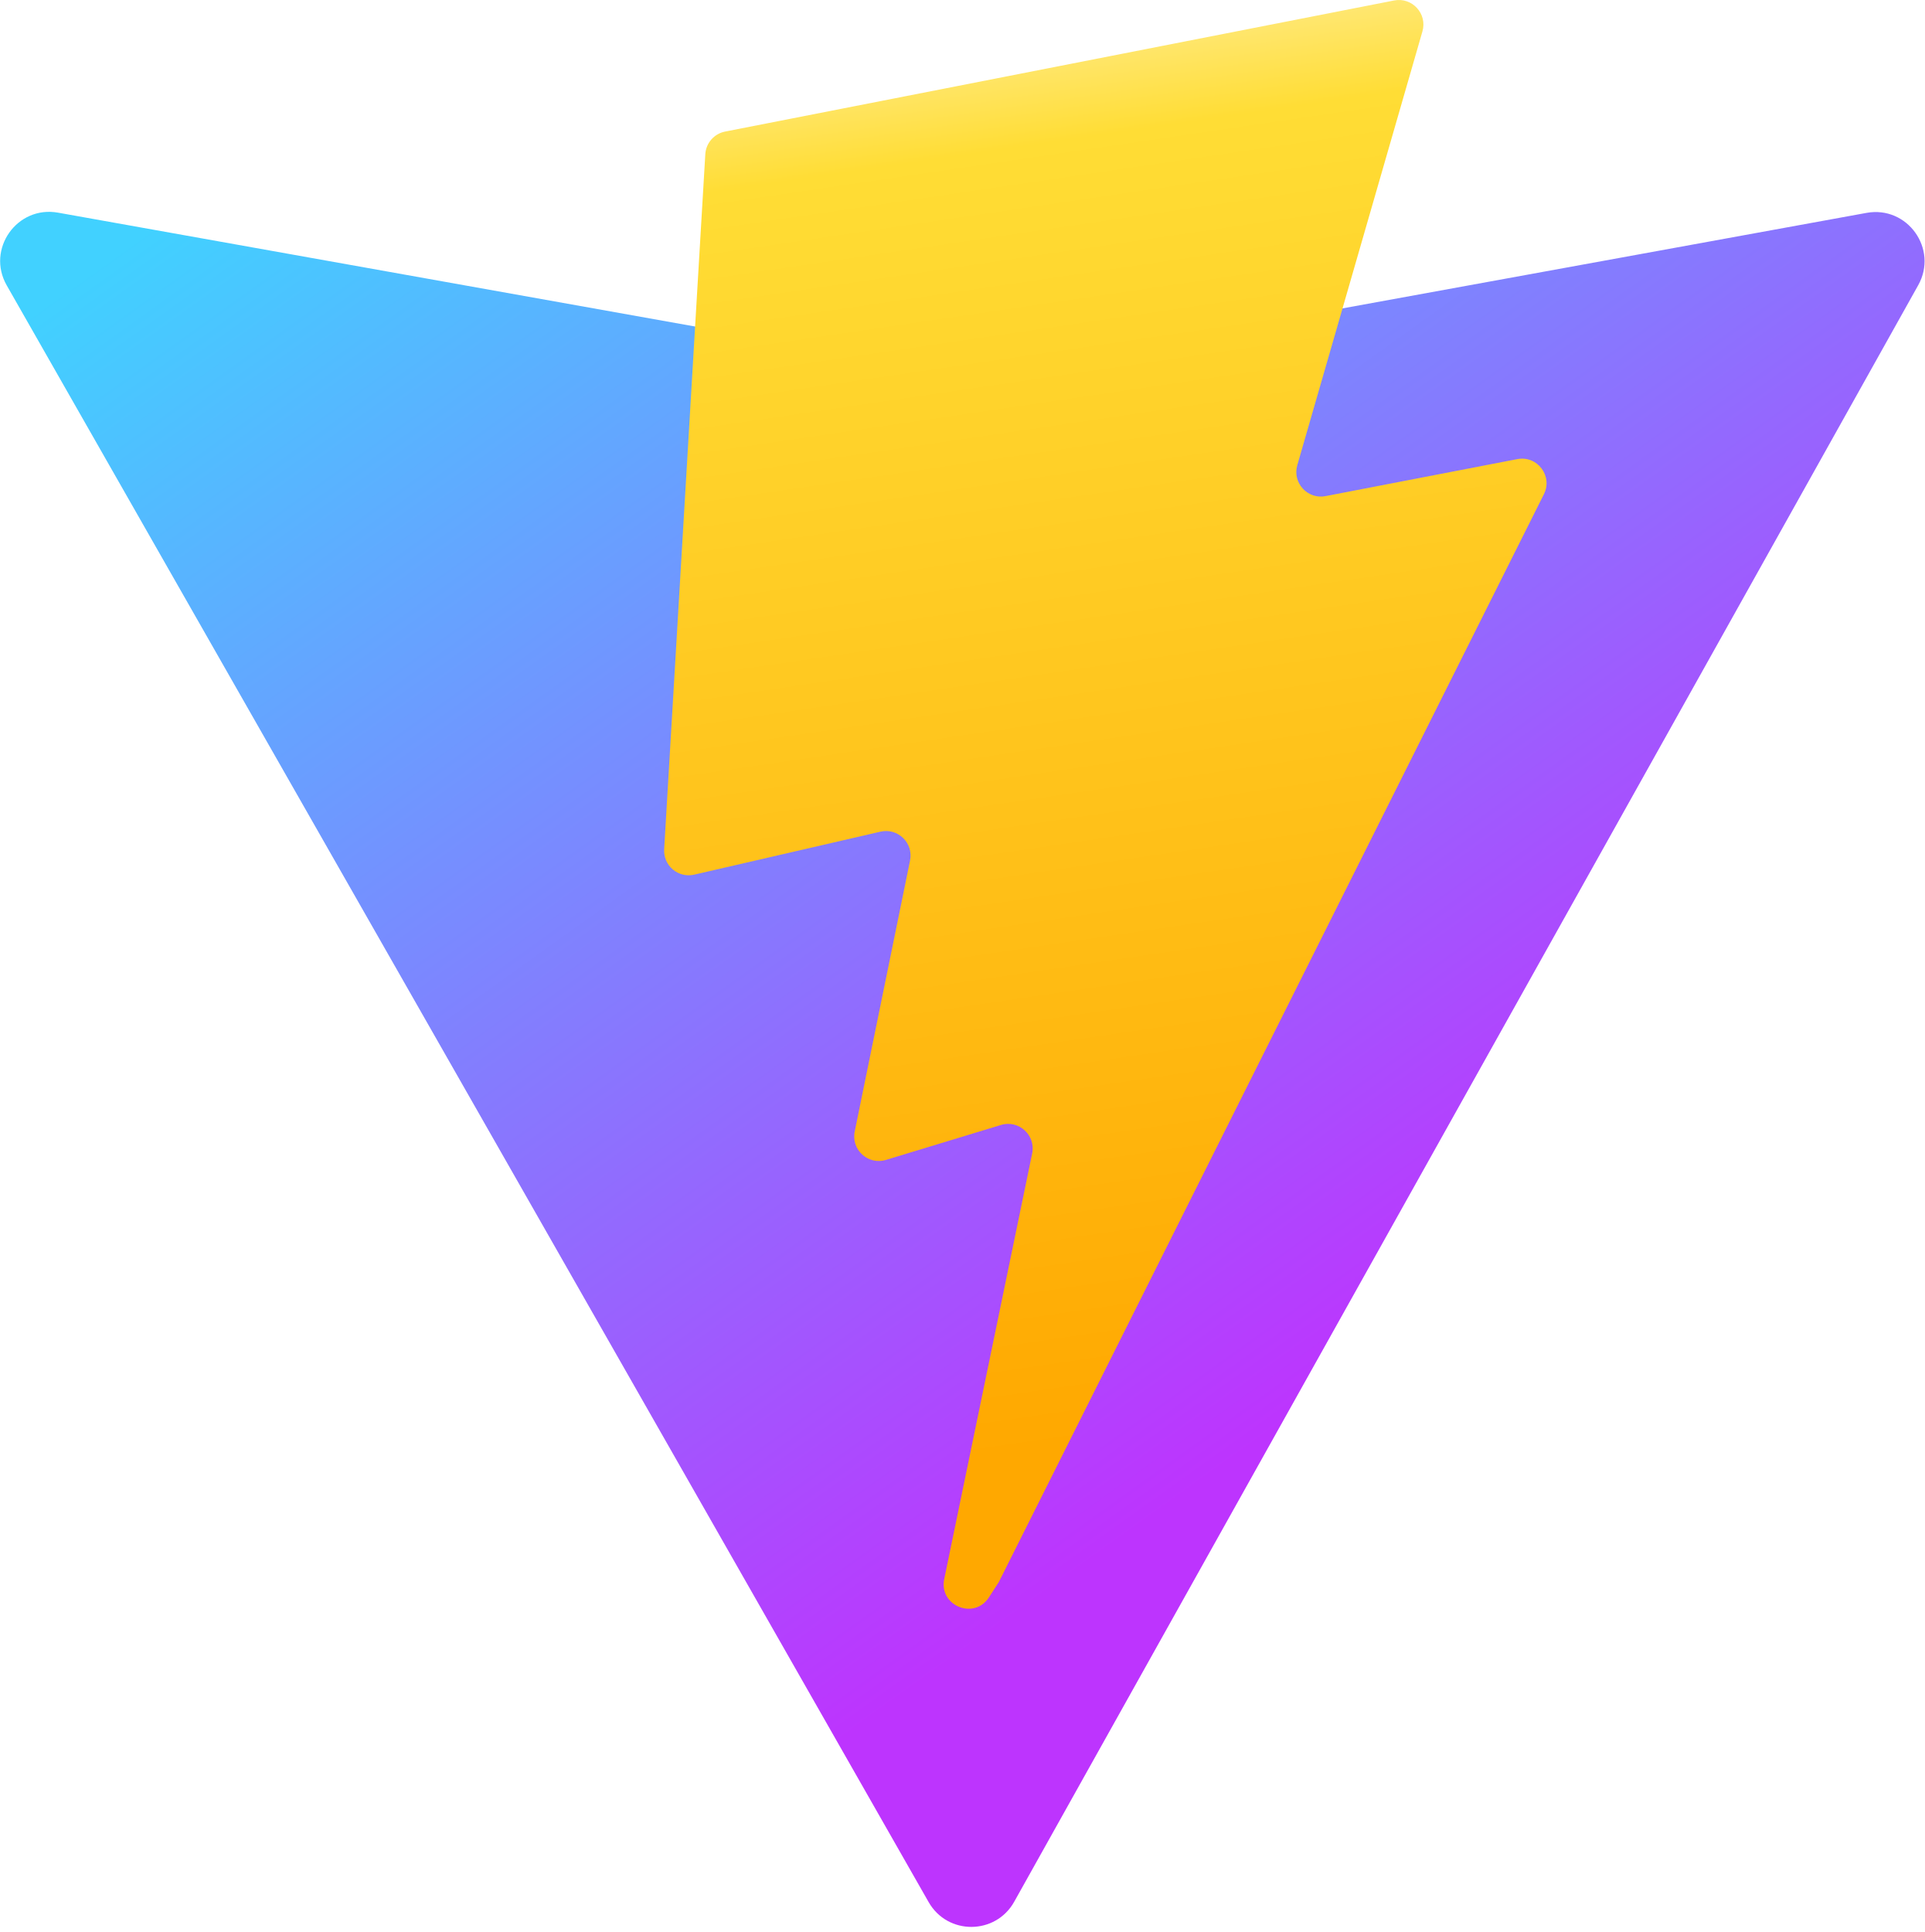
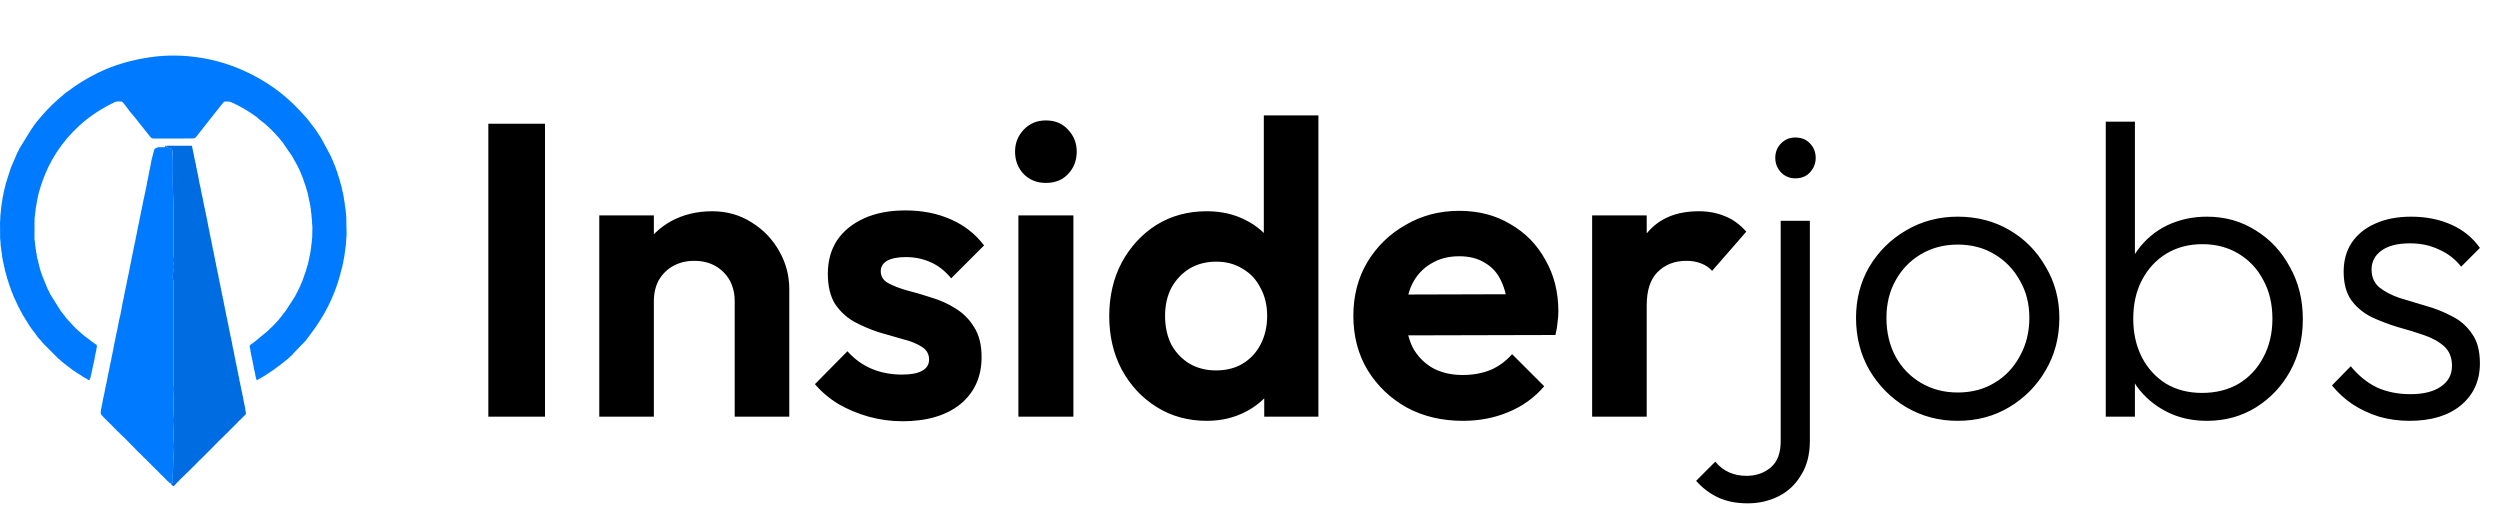
- <svg xmlns="http://www.w3.org/2000/svg" aria-hidden="true" role="img" class="iconify iconify--logos" width="31.88" height="32" preserveAspectRatio="xMidYMid meet" viewBox="0 0 256 257">
-   <defs>
-     <linearGradient id="IconifyId1813088fe1fbc01fb466" x1="-.828%" x2="57.636%" y1="7.652%" y2="78.411%">
-       <stop offset="0%" stop-color="#41D1FF" />
-       <stop offset="100%" stop-color="#BD34FE" />
-     </linearGradient>
-     <linearGradient id="IconifyId1813088fe1fbc01fb467" x1="43.376%" x2="50.316%" y1="2.242%" y2="89.03%">
-       <stop offset="0%" stop-color="#FFEA83" />
-       <stop offset="8.333%" stop-color="#FFDD35" />
-       <stop offset="100%" stop-color="#FFA800" />
-     </linearGradient>
-   </defs>
-   <path fill="url(#IconifyId1813088fe1fbc01fb466)" d="M255.153 37.938L134.897 252.976c-2.483 4.44-8.862 4.466-11.382.048L.875 37.958c-2.746-4.814 1.371-10.646 6.827-9.67l120.385 21.517a6.537 6.537 0 0 0 2.322-.004l117.867-21.483c5.438-.991 9.574 4.796 6.877 9.62Z" />
-   <path fill="url(#IconifyId1813088fe1fbc01fb467)" d="M185.432.063L96.44 17.501a3.268 3.268 0 0 0-2.634 3.014l-5.474 92.456a3.268 3.268 0 0 0 3.997 3.378l24.777-5.718c2.318-.535 4.413 1.507 3.936 3.838l-7.361 36.047c-.495 2.426 1.782 4.5 4.151 3.78l15.304-4.649c2.372-.72 4.652 1.36 4.15 3.788l-11.698 56.621c-.732 3.542 3.979 5.473 5.943 2.437l1.313-2.028l72.516-144.72c1.215-2.423-.88-5.186-3.54-4.672l-25.505 4.922c-2.396.462-4.435-1.77-3.759-4.114l16.646-57.705c.677-2.35-1.37-4.583-3.769-4.113Z" />
+ <svg xmlns="http://www.w3.org/2000/svg" width="180" height="38" viewBox="0 0 180 38" fill="none">
+   <path d="M35.16 30V8.91H39.24V30H35.16ZM52.898 30V21.69C52.898 20.83 52.628 20.13 52.088 19.59C51.548 19.05 50.848 18.78 49.988 18.78C49.428 18.78 48.928 18.9 48.488 19.14C48.048 19.38 47.698 19.72 47.438 20.16C47.198 20.6 47.078 21.11 47.078 21.69L45.548 20.91C45.548 19.77 45.788 18.78 46.268 17.94C46.768 17.08 47.448 16.41 48.308 15.93C49.188 15.45 50.178 15.21 51.278 15.21C52.338 15.21 53.288 15.48 54.128 16.02C54.968 16.54 55.628 17.23 56.108 18.09C56.588 18.93 56.828 19.84 56.828 20.82V30H52.898ZM43.148 30V15.51H47.078V30H43.148ZM64.974 30.33C64.154 30.33 63.344 30.22 62.544 30C61.764 29.78 61.044 29.48 60.384 29.1C59.724 28.7 59.154 28.22 58.674 27.66L61.014 25.29C61.514 25.85 62.094 26.27 62.754 26.55C63.414 26.83 64.144 26.97 64.944 26.97C65.584 26.97 66.064 26.88 66.384 26.7C66.724 26.52 66.894 26.25 66.894 25.89C66.894 25.49 66.714 25.18 66.354 24.96C66.014 24.74 65.564 24.56 65.004 24.42C64.444 24.26 63.854 24.09 63.234 23.91C62.634 23.71 62.054 23.46 61.494 23.16C60.934 22.84 60.474 22.41 60.114 21.87C59.774 21.31 59.604 20.59 59.604 19.71C59.604 18.79 59.824 17.99 60.264 17.31C60.724 16.63 61.374 16.1 62.214 15.72C63.054 15.34 64.044 15.15 65.184 15.15C66.384 15.15 67.464 15.36 68.424 15.78C69.404 16.2 70.214 16.83 70.854 17.67L68.484 20.04C68.044 19.5 67.544 19.11 66.984 18.87C66.444 18.63 65.854 18.51 65.214 18.51C64.634 18.51 64.184 18.6 63.864 18.78C63.564 18.96 63.414 19.21 63.414 19.53C63.414 19.89 63.584 20.17 63.924 20.37C64.284 20.57 64.744 20.75 65.304 20.91C65.864 21.05 66.444 21.22 67.044 21.42C67.664 21.6 68.244 21.86 68.784 22.2C69.344 22.54 69.794 22.99 70.134 23.55C70.494 24.11 70.674 24.83 70.674 25.71C70.674 27.13 70.164 28.26 69.144 29.1C68.124 29.92 66.734 30.33 64.974 30.33ZM73.324 30V15.51H77.284V30H73.324ZM75.304 13.17C74.664 13.17 74.134 12.96 73.714 12.54C73.294 12.1 73.084 11.56 73.084 10.92C73.084 10.3 73.294 9.77 73.714 9.33C74.134 8.89 74.664 8.67 75.304 8.67C75.964 8.67 76.494 8.89 76.894 9.33C77.314 9.77 77.524 10.3 77.524 10.92C77.524 11.56 77.314 12.1 76.894 12.54C76.494 12.96 75.964 13.17 75.304 13.17ZM86.885 30.3C85.545 30.3 84.345 29.97 83.285 29.31C82.225 28.65 81.385 27.75 80.765 26.61C80.165 25.47 79.865 24.19 79.865 22.77C79.865 21.33 80.165 20.04 80.765 18.9C81.385 17.76 82.215 16.86 83.255 16.2C84.315 15.54 85.525 15.21 86.885 15.21C87.925 15.21 88.855 15.42 89.675 15.84C90.515 16.26 91.185 16.85 91.685 17.61C92.205 18.35 92.485 19.19 92.525 20.13V25.29C92.485 26.23 92.215 27.08 91.715 27.84C91.215 28.6 90.545 29.2 89.705 29.64C88.865 30.08 87.925 30.3 86.885 30.3ZM87.545 26.67C88.285 26.67 88.925 26.51 89.465 26.19C90.025 25.85 90.455 25.39 90.755 24.81C91.075 24.21 91.235 23.52 91.235 22.74C91.235 21.98 91.075 21.31 90.755 20.73C90.455 20.13 90.025 19.67 89.465 19.35C88.925 19.01 88.295 18.84 87.575 18.84C86.835 18.84 86.185 19.01 85.625 19.35C85.085 19.69 84.655 20.15 84.335 20.73C84.035 21.31 83.885 21.98 83.885 22.74C83.885 23.52 84.035 24.21 84.335 24.81C84.655 25.39 85.095 25.85 85.655 26.19C86.215 26.51 86.845 26.67 87.545 26.67ZM94.925 30H91.025V26.1L91.655 22.56L90.995 19.08V8.31H94.925V30ZM105.332 30.3C103.812 30.3 102.462 29.98 101.282 29.34C100.102 28.68 99.162 27.78 98.462 26.64C97.782 25.5 97.442 24.2 97.442 22.74C97.442 21.3 97.772 20.02 98.432 18.9C99.112 17.76 100.032 16.86 101.192 16.2C102.352 15.52 103.642 15.18 105.062 15.18C106.462 15.18 107.692 15.5 108.752 16.14C109.832 16.76 110.672 17.62 111.272 18.72C111.892 19.8 112.202 21.03 112.202 22.41C112.202 22.67 112.182 22.94 112.142 23.22C112.122 23.48 112.072 23.78 111.992 24.12L99.812 24.15V21.21L110.162 21.18L108.572 22.41C108.532 21.55 108.372 20.83 108.092 20.25C107.832 19.67 107.442 19.23 106.922 18.93C106.422 18.61 105.802 18.45 105.062 18.45C104.282 18.45 103.602 18.63 103.022 18.99C102.442 19.33 101.992 19.82 101.672 20.46C101.372 21.08 101.222 21.82 101.222 22.68C101.222 23.56 101.382 24.33 101.702 24.99C102.042 25.63 102.522 26.13 103.142 26.49C103.762 26.83 104.482 27 105.302 27C106.042 27 106.712 26.88 107.312 26.64C107.912 26.38 108.432 26 108.872 25.5L111.182 27.81C110.482 28.63 109.622 29.25 108.602 29.67C107.602 30.09 106.512 30.3 105.332 30.3ZM114.633 30V15.51H118.563V30H114.633ZM118.563 21.99L117.033 20.97C117.213 19.19 117.733 17.79 118.593 16.77C119.453 15.73 120.693 15.21 122.313 15.21C123.013 15.21 123.643 15.33 124.203 15.57C124.763 15.79 125.273 16.16 125.733 16.68L123.273 19.5C123.053 19.26 122.783 19.08 122.463 18.96C122.163 18.84 121.813 18.78 121.413 18.78C120.573 18.78 119.883 19.05 119.343 19.59C118.823 20.11 118.563 20.91 118.563 21.99ZM125.84 36.24C125.02 36.24 124.31 36.1 123.71 35.82C123.11 35.54 122.58 35.14 122.12 34.62L123.5 33.24C123.8 33.6 124.14 33.86 124.52 34.02C124.88 34.18 125.29 34.26 125.75 34.26C126.43 34.26 127.01 34.06 127.49 33.66C127.97 33.26 128.21 32.63 128.21 31.77V15.9H130.31V31.74C130.31 32.72 130.1 33.54 129.68 34.2C129.28 34.88 128.74 35.39 128.06 35.73C127.38 36.07 126.64 36.24 125.84 36.24ZM129.26 12.84C128.86 12.84 128.52 12.7 128.24 12.42C127.96 12.12 127.82 11.77 127.82 11.37C127.82 10.95 127.96 10.6 128.24 10.32C128.52 10.04 128.86 9.9 129.26 9.9C129.7 9.9 130.05 10.04 130.31 10.32C130.59 10.6 130.73 10.95 130.73 11.37C130.73 11.77 130.59 12.12 130.31 12.42C130.05 12.7 129.7 12.84 129.26 12.84ZM140.954 30.3C139.594 30.3 138.354 29.97 137.234 29.31C136.134 28.65 135.254 27.76 134.594 26.64C133.954 25.52 133.634 24.27 133.634 22.89C133.634 21.53 133.954 20.3 134.594 19.2C135.254 18.1 136.134 17.23 137.234 16.59C138.354 15.93 139.594 15.6 140.954 15.6C142.334 15.6 143.574 15.92 144.674 16.56C145.774 17.2 146.644 18.08 147.284 19.2C147.944 20.3 148.274 21.53 148.274 22.89C148.274 24.29 147.944 25.55 147.284 26.67C146.644 27.77 145.774 28.65 144.674 29.31C143.574 29.97 142.334 30.3 140.954 30.3ZM140.954 28.26C141.954 28.26 142.834 28.03 143.594 27.57C144.374 27.11 144.984 26.47 145.424 25.65C145.884 24.83 146.114 23.91 146.114 22.89C146.114 21.87 145.884 20.97 145.424 20.19C144.984 19.39 144.374 18.76 143.594 18.3C142.834 17.84 141.954 17.61 140.954 17.61C139.974 17.61 139.094 17.84 138.314 18.3C137.534 18.76 136.924 19.39 136.484 20.19C136.044 20.97 135.824 21.87 135.824 22.89C135.824 23.93 136.044 24.86 136.484 25.68C136.924 26.48 137.534 27.11 138.314 27.57C139.094 28.03 139.974 28.26 140.954 28.26ZM158.904 30.3C157.824 30.3 156.854 30.08 155.994 29.64C155.134 29.2 154.424 28.6 153.864 27.84C153.324 27.06 152.994 26.16 152.874 25.14V20.73C152.994 19.69 153.334 18.79 153.894 18.03C154.454 17.25 155.164 16.65 156.024 16.23C156.904 15.81 157.864 15.6 158.904 15.6C160.204 15.6 161.374 15.93 162.414 16.59C163.454 17.23 164.274 18.11 164.874 19.23C165.494 20.33 165.804 21.58 165.804 22.98C165.804 24.36 165.504 25.6 164.904 26.7C164.304 27.8 163.474 28.68 162.414 29.34C161.374 29.98 160.204 30.3 158.904 30.3ZM151.614 30V8.76H153.714V19.35L153.294 22.74L153.714 26.22V30H151.614ZM158.544 28.29C159.544 28.29 160.424 28.07 161.184 27.63C161.944 27.17 162.534 26.54 162.954 25.74C163.394 24.92 163.614 23.99 163.614 22.95C163.614 21.89 163.394 20.96 162.954 20.16C162.534 19.36 161.944 18.73 161.184 18.27C160.424 17.81 159.554 17.58 158.574 17.58C157.594 17.58 156.724 17.81 155.964 18.27C155.224 18.73 154.644 19.36 154.224 20.16C153.804 20.96 153.594 21.89 153.594 22.95C153.594 23.99 153.804 24.92 154.224 25.74C154.644 26.54 155.224 27.17 155.964 27.63C156.704 28.07 157.564 28.29 158.544 28.29ZM173.483 30.3C172.723 30.3 171.993 30.2 171.293 30C170.593 29.78 169.953 29.48 169.373 29.1C168.813 28.72 168.323 28.27 167.903 27.75L169.253 26.37C169.813 27.05 170.443 27.56 171.143 27.9C171.863 28.22 172.663 28.38 173.543 28.38C174.483 28.38 175.213 28.2 175.733 27.84C176.273 27.48 176.543 26.98 176.543 26.34C176.543 25.74 176.353 25.27 175.973 24.93C175.593 24.59 175.103 24.32 174.503 24.12C173.923 23.92 173.303 23.73 172.643 23.55C171.983 23.35 171.353 23.11 170.753 22.83C170.153 22.53 169.663 22.12 169.283 21.6C168.923 21.08 168.743 20.4 168.743 19.56C168.743 18.76 168.933 18.07 169.313 17.49C169.713 16.89 170.273 16.43 170.993 16.11C171.733 15.77 172.603 15.6 173.603 15.6C174.663 15.6 175.623 15.79 176.483 16.17C177.343 16.55 178.033 17.11 178.553 17.85L177.203 19.2C176.783 18.66 176.253 18.25 175.613 17.97C174.993 17.67 174.293 17.52 173.513 17.52C172.613 17.52 171.923 17.7 171.443 18.06C170.983 18.4 170.753 18.85 170.753 19.41C170.753 19.95 170.943 20.38 171.323 20.7C171.703 21 172.183 21.25 172.763 21.45C173.363 21.63 173.993 21.82 174.653 22.02C175.313 22.2 175.943 22.45 176.543 22.77C177.143 23.07 177.623 23.49 177.983 24.03C178.363 24.55 178.553 25.26 178.553 26.16C178.553 27.42 178.093 28.43 177.173 29.19C176.273 29.93 175.043 30.3 173.483 30.3Z" fill="black" />
+   <path d="M10.031 8.871C9.993 8.818 9.955 8.765 9.907 8.696C9.892 8.672 9.885 8.668 9.875 8.67C9.857 8.642 9.838 8.615 9.805 8.57C9.638 8.371 9.487 8.19 9.335 8.01C9.335 8.01 9.323 8.01 9.327 7.997C9.175 7.786 9.022 7.588 8.864 7.394C8.833 7.356 8.784 7.311 8.741 7.31C8.579 7.305 8.415 7.281 8.256 7.357C7.323 7.804 6.462 8.357 5.698 9.059C4.45 10.206 3.548 11.579 3.007 13.187C2.848 13.661 2.704 14.14 2.641 14.639C2.636 14.657 2.631 14.674 2.621 14.716C2.612 14.772 2.609 14.805 2.607 14.838C2.6 14.867 2.593 14.896 2.579 14.954C2.567 15.052 2.562 15.123 2.557 15.194C2.553 15.211 2.55 15.229 2.54 15.273C2.519 15.449 2.504 15.599 2.488 15.748C2.486 16.225 2.483 16.702 2.481 17.21C2.491 17.298 2.5 17.355 2.51 17.411C2.513 17.467 2.516 17.523 2.522 17.606C2.533 17.665 2.542 17.696 2.551 17.728C2.555 17.784 2.559 17.84 2.566 17.921C2.576 17.966 2.583 17.985 2.59 18.005C2.592 18.048 2.595 18.091 2.6 18.159C2.611 18.204 2.619 18.224 2.627 18.244C2.64 18.339 2.654 18.435 2.671 18.558C2.687 18.616 2.698 18.647 2.71 18.678C2.79 18.989 2.849 19.308 2.955 19.61C3.1 20.025 3.28 20.428 3.455 20.86C3.487 20.919 3.509 20.955 3.532 20.991C3.549 21.034 3.566 21.076 3.591 21.136C3.601 21.164 3.608 21.169 3.618 21.17C3.618 21.17 3.617 21.173 3.619 21.186C3.646 21.234 3.669 21.268 3.693 21.302C3.92 21.665 4.147 22.027 4.383 22.404C4.393 22.419 4.4 22.427 4.4 22.427L4.411 22.426C4.411 22.426 4.412 22.436 4.42 22.45C4.499 22.552 4.571 22.641 4.643 22.729C4.676 22.775 4.71 22.822 4.757 22.887C4.994 23.146 5.213 23.392 5.442 23.627C5.564 23.753 5.705 23.862 5.838 23.978C5.847 23.991 5.857 24.003 5.882 24.03C5.929 24.066 5.961 24.087 5.993 24.107C6.002 24.118 6.01 24.128 6.035 24.153C6.243 24.313 6.436 24.457 6.629 24.602C6.694 24.648 6.758 24.695 6.841 24.755C6.888 24.786 6.916 24.803 6.944 24.82C7.019 24.916 6.955 25.012 6.94 25.131C6.933 25.175 6.932 25.196 6.931 25.217C6.897 25.378 6.862 25.539 6.821 25.724C6.815 25.77 6.814 25.79 6.814 25.811C6.765 26.038 6.716 26.264 6.66 26.515C6.652 26.561 6.649 26.582 6.647 26.603C6.641 26.621 6.636 26.638 6.624 26.677C6.616 26.72 6.614 26.741 6.612 26.762C6.59 26.856 6.568 26.951 6.538 27.073C6.514 27.168 6.507 27.238 6.481 27.3C6.468 27.331 6.421 27.348 6.389 27.372C6.32 27.327 6.25 27.283 6.159 27.226C6.092 27.19 6.045 27.167 5.999 27.143C5.935 27.099 5.87 27.054 5.786 26.996C5.685 26.934 5.602 26.886 5.52 26.838C5.489 26.813 5.458 26.789 5.409 26.751C5.355 26.717 5.319 26.697 5.283 26.677C5.199 26.615 5.116 26.552 5.013 26.474C4.918 26.402 4.841 26.345 4.765 26.288C4.751 26.274 4.736 26.259 4.706 26.231C4.663 26.201 4.635 26.183 4.608 26.166C4.583 26.143 4.558 26.119 4.521 26.085C4.503 26.065 4.496 26.063 4.487 26.067C4.487 26.067 4.479 26.054 4.474 26.047C4.469 26.041 4.459 26.042 4.459 26.042C4.391 25.982 4.323 25.922 4.243 25.849C4.231 25.838 4.217 25.837 4.217 25.837C3.869 25.488 3.521 25.139 3.164 24.779C3.156 24.769 3.146 24.768 3.146 24.768C3.088 24.697 3.03 24.625 2.957 24.534C2.906 24.481 2.871 24.447 2.835 24.412C2.835 24.412 2.83 24.424 2.83 24.406C2.779 24.33 2.727 24.273 2.675 24.216C2.675 24.216 2.671 24.225 2.671 24.209C2.644 24.162 2.617 24.131 2.59 24.1C2.558 24.053 2.526 24.005 2.481 23.939C2.43 23.875 2.392 23.83 2.353 23.785C2.353 23.785 2.351 23.79 2.351 23.775C2.302 23.699 2.253 23.639 2.205 23.579C2.205 23.579 2.197 23.577 2.199 23.565C2.156 23.491 2.112 23.429 2.068 23.367C2.013 23.275 1.957 23.182 1.889 23.07C1.862 23.034 1.848 23.017 1.834 22.999C1.834 22.999 1.834 22.998 1.832 22.984C1.751 22.848 1.673 22.725 1.596 22.602C1.588 22.58 1.579 22.559 1.561 22.517C1.515 22.436 1.479 22.375 1.442 22.314C1.436 22.295 1.43 22.276 1.417 22.243C1.411 22.228 1.397 22.22 1.397 22.22C1.392 22.206 1.388 22.192 1.373 22.159C1.348 22.12 1.335 22.101 1.321 22.082C1.246 21.919 1.171 21.757 1.087 21.57C1.054 21.501 1.03 21.456 1.006 21.412C0.985 21.352 0.964 21.293 0.933 21.209C0.885 21.098 0.848 21.01 0.81 20.923C0.81 20.923 0.811 20.909 0.807 20.891C0.79 20.844 0.776 20.815 0.762 20.786C0.762 20.778 0.761 20.77 0.756 20.738C0.726 20.657 0.702 20.6 0.677 20.543C0.638 20.42 0.6 20.296 0.556 20.149C0.541 20.106 0.531 20.087 0.521 20.068C0.489 19.944 0.458 19.819 0.419 19.668C0.397 19.599 0.382 19.555 0.367 19.512C0.35 19.426 0.333 19.339 0.312 19.231C0.302 19.193 0.295 19.177 0.288 19.162C0.285 19.13 0.282 19.098 0.275 19.041C0.262 18.997 0.254 18.978 0.245 18.958C0.243 18.94 0.242 18.922 0.238 18.88C0.225 18.838 0.217 18.818 0.208 18.799C0.204 18.756 0.2 18.712 0.193 18.645C0.181 18.601 0.173 18.582 0.166 18.562C0.154 18.466 0.143 18.371 0.129 18.244C0.119 18.184 0.111 18.154 0.108 18.115C0.105 18.085 0.097 18.066 0.092 18.03C0.088 17.972 0.081 17.93 0.077 17.873C0.07 17.802 0.059 17.746 0.049 17.69C0.045 17.608 0.041 17.526 0.036 17.413C0.026 17.314 0.017 17.244 0.008 17.175C0.007 16.884 0.006 16.592 0.005 16.266C0.004 16.176 0.002 16.12 0 16.064C0.005 15.97 0.01 15.876 0.02 15.752C0.025 15.651 0.026 15.581 0.027 15.51C0.036 15.429 0.045 15.348 0.059 15.239C0.065 15.168 0.065 15.124 0.072 15.065C0.083 14.991 0.086 14.934 0.096 14.867C0.101 14.839 0.1 14.818 0.106 14.784C0.116 14.74 0.118 14.709 0.119 14.678C0.124 14.659 0.128 14.641 0.136 14.606C0.139 14.59 0.142 14.579 0.142 14.579L0.132 14.575C0.145 14.515 0.157 14.456 0.174 14.37C0.179 14.323 0.179 14.302 0.178 14.282C0.193 14.215 0.208 14.149 0.231 14.052C0.251 13.953 0.261 13.883 0.272 13.812C0.272 13.812 0.274 13.802 0.28 13.791C0.291 13.75 0.296 13.719 0.301 13.688C0.323 13.605 0.345 13.523 0.373 13.418C0.382 13.373 0.384 13.352 0.394 13.319C0.405 13.279 0.409 13.251 0.413 13.224C0.425 13.19 0.437 13.156 0.458 13.097C0.495 12.978 0.523 12.884 0.553 12.79C0.631 12.548 0.71 12.306 0.789 12.063C0.807 12.02 0.826 11.977 0.855 11.911C0.992 11.591 1.119 11.294 1.246 10.997C1.271 10.952 1.296 10.908 1.333 10.843C1.365 10.775 1.384 10.728 1.403 10.681C1.403 10.681 1.402 10.677 1.413 10.672C1.693 10.225 1.957 9.78 2.233 9.343C2.365 9.133 2.52 8.938 2.665 8.736C2.665 8.736 2.666 8.736 2.678 8.729C3.146 8.162 3.63 7.627 4.179 7.154C4.362 6.995 4.545 6.837 4.728 6.679C4.728 6.679 4.726 6.677 4.74 6.675C4.802 6.638 4.85 6.603 4.898 6.567C5.571 6.055 6.29 5.615 7.051 5.244C8.241 4.663 9.498 4.312 10.806 4.122C12.01 3.946 13.213 3.964 14.411 4.153C15.457 4.318 16.468 4.612 17.44 5.038C19.056 5.747 20.472 6.737 21.662 8.045C21.825 8.225 21.989 8.405 22.153 8.585C22.197 8.646 22.241 8.706 22.299 8.786C22.459 8.994 22.604 9.183 22.75 9.371C22.75 9.371 22.751 9.37 22.753 9.383C22.791 9.445 22.828 9.494 22.864 9.543C22.872 9.561 22.881 9.58 22.901 9.617C22.963 9.706 23.014 9.778 23.064 9.85C23.064 9.85 23.066 9.845 23.066 9.86C23.098 9.921 23.13 9.968 23.162 10.015C23.186 10.06 23.209 10.106 23.246 10.173C23.445 10.541 23.63 10.887 23.816 11.234C23.839 11.292 23.862 11.351 23.895 11.432C23.927 11.5 23.951 11.545 23.975 11.59C23.991 11.637 24.008 11.685 24.035 11.758C24.075 11.85 24.105 11.917 24.135 11.985C24.158 12.057 24.181 12.128 24.212 12.224C24.244 12.307 24.268 12.365 24.291 12.422C24.303 12.466 24.315 12.511 24.333 12.582C24.378 12.718 24.416 12.827 24.453 12.936C24.476 13.033 24.5 13.13 24.529 13.252C24.548 13.309 24.561 13.34 24.573 13.371C24.608 13.534 24.642 13.697 24.683 13.888C24.703 13.972 24.718 14.028 24.732 14.084C24.75 14.206 24.767 14.328 24.788 14.475C24.799 14.519 24.806 14.539 24.813 14.559C24.817 14.615 24.82 14.671 24.826 14.757C24.85 14.909 24.871 15.031 24.892 15.153C24.891 15.171 24.891 15.189 24.892 15.237C24.907 15.374 24.919 15.481 24.932 15.589C24.933 15.644 24.933 15.7 24.934 15.789C24.942 16.181 24.948 16.539 24.955 16.897C24.946 17.03 24.936 17.164 24.922 17.329C24.911 17.457 24.906 17.553 24.9 17.65C24.896 17.68 24.891 17.709 24.881 17.767C24.861 17.918 24.847 18.042 24.833 18.166C24.825 18.22 24.816 18.275 24.803 18.355C24.797 18.401 24.797 18.422 24.797 18.442C24.788 18.484 24.779 18.526 24.762 18.597C24.728 18.776 24.7 18.927 24.673 19.077C24.666 19.106 24.658 19.135 24.643 19.191C24.576 19.448 24.521 19.678 24.457 19.906C24.033 21.422 23.323 22.794 22.371 24.044C22.24 24.216 22.111 24.39 21.982 24.563C21.982 24.563 21.983 24.566 21.969 24.57C21.68 24.863 21.405 25.15 21.131 25.439C21.095 25.476 21.066 25.519 21.034 25.559C21.034 25.559 21.043 25.565 21.026 25.565C20.913 25.658 20.817 25.75 20.721 25.842C20.721 25.842 20.728 25.847 20.713 25.847C20.008 26.42 19.294 26.957 18.481 27.38C18.447 27.263 18.421 27.17 18.394 27.077C18.382 27.008 18.371 26.938 18.355 26.839C18.324 26.701 18.297 26.593 18.27 26.485C18.269 26.454 18.267 26.424 18.262 26.369C18.249 26.325 18.241 26.306 18.232 26.286C18.23 26.256 18.227 26.225 18.221 26.171C18.209 26.127 18.201 26.108 18.192 26.088C18.192 26.07 18.192 26.052 18.189 26.006C18.148 25.817 18.11 25.656 18.072 25.495C18.068 25.461 18.065 25.428 18.057 25.374C18.051 25.345 18.046 25.338 18.037 25.335C18.036 25.317 18.036 25.299 18.033 25.253C18.019 25.161 18.015 25.094 17.994 25.033C17.957 24.923 17.983 24.848 18.083 24.785C18.193 24.716 18.299 24.638 18.4 24.555C18.643 24.358 18.881 24.155 19.121 23.954C19.121 23.954 19.137 23.948 19.15 23.94C19.172 23.927 19.176 23.919 19.175 23.908C19.201 23.889 19.227 23.869 19.271 23.835C19.349 23.758 19.408 23.696 19.468 23.634C19.481 23.632 19.491 23.626 19.514 23.6C19.698 23.412 19.875 23.245 20.032 23.06C20.222 22.837 20.395 22.598 20.575 22.366C20.575 22.366 20.573 22.363 20.585 22.359C20.797 22.039 20.997 21.724 21.196 21.41C21.196 21.41 21.204 21.405 21.208 21.401C21.212 21.397 21.21 21.385 21.21 21.385C21.228 21.356 21.245 21.328 21.278 21.275C21.316 21.199 21.339 21.148 21.363 21.096C21.363 21.096 21.372 21.087 21.382 21.072C21.436 20.963 21.479 20.869 21.529 20.771C21.543 20.758 21.545 20.748 21.54 20.738C21.561 20.695 21.583 20.653 21.616 20.59C21.63 20.556 21.634 20.542 21.644 20.525C21.657 20.515 21.656 20.508 21.648 20.501C21.685 20.419 21.722 20.337 21.77 20.23C21.852 20.001 21.923 19.796 21.994 19.591C21.999 19.578 22.004 19.565 22.018 19.531C22.064 19.378 22.1 19.246 22.137 19.114C22.144 19.097 22.15 19.08 22.165 19.039C22.187 18.942 22.201 18.869 22.215 18.797C22.221 18.78 22.227 18.762 22.24 18.72C22.262 18.61 22.277 18.525 22.291 18.44C22.298 18.423 22.304 18.406 22.318 18.365C22.326 18.308 22.328 18.275 22.329 18.243C22.336 18.213 22.344 18.183 22.358 18.126C22.369 18.042 22.373 17.984 22.378 17.926C22.382 17.908 22.387 17.89 22.398 17.847C22.408 17.764 22.411 17.706 22.414 17.648C22.421 17.606 22.427 17.564 22.44 17.493C22.45 17.394 22.453 17.323 22.457 17.253C22.462 17.222 22.467 17.192 22.477 17.134C22.487 16.863 22.494 16.62 22.494 16.377C22.494 16.274 22.477 16.17 22.467 16.067C22.467 16.011 22.467 15.956 22.466 15.867C22.453 15.741 22.441 15.646 22.428 15.552C22.427 15.509 22.426 15.466 22.422 15.394C22.411 15.322 22.401 15.278 22.391 15.234C22.388 15.178 22.385 15.123 22.38 15.04C22.369 14.981 22.359 14.949 22.349 14.918C22.348 14.886 22.346 14.853 22.343 14.795C22.331 14.741 22.322 14.713 22.313 14.685C22.312 14.672 22.312 14.659 22.307 14.622C22.283 14.518 22.264 14.439 22.245 14.359C22.221 14.233 22.196 14.107 22.169 13.964C22.165 13.947 22.154 13.938 22.154 13.938C22.152 13.917 22.15 13.897 22.144 13.851C22.13 13.807 22.119 13.789 22.109 13.77C22.106 13.748 22.102 13.727 22.094 13.688C22.089 13.661 22.084 13.657 22.075 13.656C22.055 13.582 22.035 13.509 22.008 13.408C21.961 13.271 21.921 13.162 21.88 13.054C21.863 12.993 21.845 12.933 21.818 12.85C21.788 12.781 21.768 12.735 21.749 12.689C21.749 12.689 21.747 12.672 21.738 12.652C21.716 12.607 21.702 12.583 21.688 12.558C21.688 12.558 21.691 12.547 21.687 12.528C21.61 12.348 21.544 12.184 21.463 12.027C21.359 11.824 21.242 11.627 21.131 11.428C21.108 11.382 21.084 11.336 21.049 11.268C20.83 10.948 20.623 10.651 20.417 10.354C20.417 10.341 20.413 10.331 20.393 10.306C19.996 9.796 19.568 9.344 19.096 8.934C18.949 8.806 18.789 8.692 18.635 8.572C18.635 8.572 18.631 8.576 18.628 8.563C18.59 8.518 18.559 8.484 18.522 8.457C17.928 8.025 17.305 7.642 16.63 7.35C16.495 7.292 16.321 7.318 16.165 7.314C16.136 7.314 16.101 7.356 16.078 7.385C15.874 7.637 15.671 7.888 15.471 8.142C15.021 8.711 14.573 9.281 14.126 9.852C14.06 9.936 13.991 9.973 13.875 9.969C13.599 9.96 13.322 9.975 13.029 9.975C12.93 9.973 12.849 9.977 12.753 9.976C12.709 9.974 12.679 9.977 12.632 9.975C12.401 9.973 12.188 9.976 11.957 9.975C11.649 9.971 11.359 9.969 11.069 9.973C10.968 9.975 10.891 9.946 10.83 9.865C10.747 9.754 10.657 9.648 10.571 9.541C10.398 9.325 10.225 9.11 10.052 8.889C10.047 8.873 10.04 8.87 10.031 8.871Z" fill="#007AFF" />
+   <path d="M16.812 25.215C16.841 25.377 16.871 25.538 16.904 25.727C16.917 25.785 16.926 25.816 16.935 25.847C16.95 25.931 16.964 26.014 16.982 26.122C16.994 26.166 17.003 26.185 17.011 26.205C17.018 26.253 17.025 26.302 17.035 26.366C17.039 26.382 17.049 26.391 17.049 26.391C17.052 26.424 17.056 26.458 17.063 26.517C17.074 26.562 17.082 26.581 17.09 26.601C17.093 26.632 17.096 26.663 17.103 26.717C17.114 26.76 17.122 26.779 17.13 26.799C17.137 26.847 17.143 26.895 17.153 26.96C17.156 26.977 17.168 26.987 17.168 26.987C17.169 27.009 17.171 27.03 17.177 27.078C17.19 27.135 17.201 27.165 17.211 27.195C17.217 27.243 17.223 27.291 17.232 27.356C17.235 27.373 17.247 27.383 17.247 27.383C17.248 27.403 17.249 27.424 17.254 27.471C17.268 27.529 17.279 27.56 17.29 27.591C17.296 27.64 17.303 27.688 17.313 27.752C17.317 27.768 17.326 27.777 17.326 27.777C17.345 27.877 17.363 27.977 17.386 28.105C17.409 28.204 17.428 28.274 17.446 28.344C17.449 28.375 17.452 28.405 17.458 28.46C17.469 28.503 17.477 28.523 17.485 28.543C17.508 28.666 17.53 28.788 17.558 28.941C17.584 29.067 17.606 29.164 17.628 29.261C17.655 29.425 17.682 29.589 17.709 29.773C17.709 29.794 17.713 29.802 17.713 29.802C17.706 29.809 17.7 29.817 17.675 29.843C17.624 29.896 17.591 29.932 17.558 29.968C17.558 29.968 17.561 29.97 17.548 29.973C17.436 30.079 17.338 30.182 17.24 30.285C17.226 30.285 17.216 30.291 17.193 30.315C17.146 30.366 17.114 30.404 17.082 30.442C17.082 30.442 17.085 30.445 17.072 30.448C17.014 30.5 16.969 30.551 16.924 30.601C16.924 30.601 16.927 30.603 16.914 30.607C16.696 30.818 16.493 31.027 16.289 31.235C16.275 31.237 16.265 31.243 16.243 31.268C16.196 31.319 16.164 31.356 16.131 31.393C16.131 31.393 16.135 31.396 16.121 31.399C15.991 31.517 15.873 31.63 15.759 31.747C15.525 31.985 15.294 32.224 15.061 32.462C15.061 32.462 15.065 32.465 15.051 32.467C14.819 32.691 14.601 32.913 14.383 33.135C14.37 33.136 14.361 33.142 14.339 33.166C14.238 33.269 14.153 33.359 14.068 33.45C14.068 33.45 14.073 33.453 14.059 33.454C13.999 33.506 13.954 33.557 13.909 33.608C13.909 33.608 13.915 33.612 13.9 33.613C13.839 33.665 13.792 33.716 13.746 33.768C13.474 34.033 13.202 34.298 12.913 34.58C12.874 34.624 12.852 34.651 12.83 34.678C12.819 34.678 12.811 34.683 12.791 34.705C12.691 34.811 12.606 34.904 12.521 34.997C12.505 35 12.489 35.003 12.454 34.995C12.376 34.924 12.317 34.863 12.273 34.802C12.41 34.811 12.451 34.751 12.452 34.636C12.454 34.434 12.425 34.234 12.446 34.031C12.471 33.792 12.461 33.55 12.469 33.309C12.472 33.194 12.482 33.079 12.484 32.965C12.485 32.843 12.48 32.721 12.476 32.599C12.47 32.426 12.455 32.252 12.458 32.078C12.461 31.882 12.484 31.686 12.489 31.489C12.493 31.325 12.487 31.16 12.482 30.995C12.474 30.728 12.457 30.462 12.456 30.195C12.455 30.038 12.486 29.882 12.489 29.725C12.494 29.375 12.486 29.026 12.492 28.676C12.496 28.473 12.517 28.27 12.528 28.067C12.531 28.002 12.528 27.935 12.522 27.87C12.514 27.766 12.492 27.662 12.492 27.558C12.49 25.176 12.49 22.794 12.49 20.412C12.49 20.346 12.506 20.274 12.485 20.215C12.382 19.918 12.507 19.618 12.464 19.318C12.439 19.139 12.509 18.949 12.454 18.764C12.444 18.728 12.454 18.685 12.457 18.646C12.467 18.528 12.49 18.411 12.489 18.294C12.478 16.755 12.517 15.216 12.454 13.677C12.416 12.756 12.496 11.832 12.412 10.911C12.396 10.735 12.391 10.718 12.216 10.672C12.172 10.66 12.128 10.644 12.083 10.638C12.001 10.625 11.974 10.574 11.993 10.494C12.593 10.489 13.174 10.489 13.759 10.495C13.775 10.5 13.787 10.499 13.806 10.501C13.812 10.503 13.826 10.503 13.826 10.503C13.836 10.565 13.846 10.627 13.86 10.712C13.87 10.755 13.877 10.774 13.884 10.794C13.888 10.825 13.891 10.856 13.898 10.91C13.909 10.953 13.916 10.973 13.924 10.992C13.953 11.141 13.982 11.29 14.015 11.464C14.026 11.508 14.034 11.527 14.041 11.547C14.045 11.578 14.048 11.609 14.055 11.663C14.067 11.706 14.075 11.725 14.082 11.745C14.099 11.841 14.116 11.938 14.137 12.058C14.148 12.102 14.155 12.121 14.163 12.14C14.164 12.159 14.166 12.178 14.171 12.219C14.182 12.261 14.19 12.281 14.197 12.3C14.198 12.318 14.199 12.336 14.202 12.38C14.215 12.436 14.226 12.467 14.236 12.499C14.28 12.739 14.325 12.98 14.373 13.246C14.385 13.29 14.392 13.31 14.399 13.329C14.4 13.348 14.402 13.366 14.406 13.408C14.418 13.45 14.427 13.469 14.436 13.489C14.452 13.585 14.469 13.681 14.489 13.802C14.501 13.845 14.508 13.865 14.516 13.884C14.518 13.915 14.521 13.946 14.527 14C14.538 14.044 14.546 14.063 14.554 14.083C14.555 14.101 14.556 14.119 14.56 14.162C14.574 14.218 14.585 14.249 14.596 14.28C14.603 14.329 14.61 14.378 14.621 14.441C14.626 14.455 14.633 14.464 14.633 14.464C14.637 14.498 14.641 14.533 14.65 14.593C14.661 14.637 14.669 14.657 14.676 14.676C14.679 14.707 14.683 14.738 14.69 14.793C14.701 14.835 14.709 14.855 14.717 14.874C14.718 14.893 14.72 14.911 14.725 14.953C14.736 14.995 14.743 15.014 14.751 15.034C14.756 15.077 14.761 15.121 14.77 15.188C14.781 15.231 14.789 15.251 14.797 15.27C14.815 15.368 14.834 15.466 14.858 15.592C14.88 15.689 14.897 15.757 14.914 15.825C14.933 15.94 14.953 16.055 14.977 16.185C14.98 16.2 14.989 16.209 14.989 16.209C14.993 16.242 14.997 16.277 15.005 16.34C15.03 16.452 15.05 16.535 15.07 16.618C15.086 16.714 15.103 16.811 15.123 16.931C15.135 16.975 15.143 16.994 15.151 17.014C15.154 17.045 15.157 17.076 15.165 17.134C15.19 17.244 15.211 17.327 15.231 17.409C15.234 17.44 15.237 17.471 15.244 17.526C15.255 17.569 15.262 17.588 15.27 17.608C15.273 17.639 15.276 17.67 15.284 17.724C15.295 17.767 15.303 17.786 15.31 17.806C15.314 17.836 15.317 17.867 15.325 17.924C15.348 18.022 15.366 18.093 15.385 18.164C15.387 18.194 15.39 18.224 15.396 18.28C15.409 18.337 15.42 18.369 15.43 18.4C15.433 18.431 15.437 18.462 15.444 18.516C15.455 18.559 15.462 18.578 15.469 18.598C15.481 18.668 15.493 18.738 15.508 18.835C15.522 18.893 15.533 18.925 15.543 18.956C15.548 18.999 15.553 19.043 15.562 19.11C15.574 19.153 15.581 19.173 15.588 19.192C15.593 19.226 15.597 19.261 15.605 19.314C15.609 19.341 15.613 19.346 15.622 19.347C15.634 19.418 15.647 19.489 15.663 19.589C15.679 19.661 15.692 19.704 15.704 19.747C15.721 19.844 15.737 19.94 15.757 20.061C15.769 20.104 15.776 20.124 15.784 20.144C15.787 20.174 15.79 20.205 15.797 20.263C15.822 20.374 15.842 20.457 15.863 20.54C15.869 20.587 15.876 20.635 15.885 20.701C15.889 20.718 15.9 20.729 15.9 20.729C15.907 20.779 15.914 20.829 15.924 20.898C15.928 20.916 15.939 20.928 15.939 20.928C15.949 20.988 15.96 21.048 15.974 21.136C15.994 21.22 16.009 21.276 16.023 21.331C16.026 21.362 16.03 21.393 16.037 21.448C16.049 21.491 16.056 21.51 16.064 21.529C16.089 21.665 16.114 21.801 16.142 21.964C16.156 22.023 16.167 22.054 16.177 22.085C16.182 22.129 16.186 22.172 16.195 22.239C16.207 22.283 16.214 22.302 16.222 22.322C16.247 22.457 16.272 22.593 16.301 22.756C16.315 22.815 16.326 22.847 16.337 22.878C16.357 22.993 16.378 23.107 16.402 23.237C16.406 23.251 16.415 23.26 16.415 23.26C16.446 23.427 16.477 23.593 16.511 23.784C16.523 23.828 16.53 23.848 16.538 23.867C16.541 23.898 16.545 23.929 16.553 23.983C16.564 24.026 16.571 24.045 16.578 24.065C16.581 24.096 16.584 24.127 16.592 24.184C16.615 24.282 16.634 24.352 16.654 24.422C16.657 24.453 16.66 24.483 16.666 24.538C16.677 24.581 16.686 24.601 16.694 24.62C16.72 24.769 16.746 24.918 16.776 25.094C16.79 25.152 16.801 25.184 16.812 25.215Z" fill="#006CE2" />
+   <path d="M11.976 10.499C11.974 10.575 12.001 10.625 12.084 10.638C12.129 10.645 12.172 10.66 12.217 10.672C12.391 10.718 12.397 10.735 12.413 10.911C12.496 11.832 12.416 12.756 12.454 13.677C12.517 15.216 12.478 16.755 12.489 18.294C12.49 18.411 12.468 18.528 12.457 18.646C12.454 18.685 12.444 18.728 12.454 18.764C12.509 18.949 12.439 19.139 12.465 19.318C12.508 19.618 12.383 19.918 12.485 20.215C12.506 20.274 12.49 20.346 12.491 20.412C12.491 22.794 12.49 25.176 12.492 27.558C12.492 27.662 12.514 27.766 12.523 27.87C12.528 27.936 12.531 28.002 12.528 28.067C12.517 28.27 12.496 28.473 12.492 28.676C12.486 29.026 12.494 29.375 12.489 29.725C12.486 29.882 12.455 30.038 12.456 30.195C12.457 30.462 12.474 30.728 12.482 30.995C12.488 31.16 12.494 31.325 12.489 31.489C12.484 31.686 12.461 31.882 12.458 32.078C12.456 32.252 12.471 32.426 12.476 32.599C12.48 32.721 12.485 32.843 12.484 32.965C12.483 33.079 12.472 33.194 12.469 33.309C12.462 33.55 12.471 33.792 12.447 34.031C12.425 34.235 12.454 34.434 12.453 34.636C12.452 34.751 12.41 34.811 12.264 34.794C12.22 34.773 12.2 34.76 12.18 34.747C12.179 34.736 12.174 34.727 12.152 34.708C12.1 34.66 12.06 34.626 12.02 34.593C11.91 34.481 11.8 34.368 11.674 34.239C11.633 34.201 11.608 34.181 11.583 34.161C11.513 34.087 11.443 34.013 11.357 33.921C11.303 33.871 11.264 33.838 11.226 33.804C11.225 33.792 11.219 33.782 11.195 33.76C11.091 33.659 11 33.574 10.909 33.489C10.891 33.466 10.872 33.444 10.84 33.406C10.801 33.37 10.775 33.35 10.75 33.33C10.749 33.317 10.743 33.307 10.72 33.286C10.682 33.251 10.657 33.231 10.632 33.211C10.587 33.163 10.543 33.115 10.484 33.05C10.43 33 10.392 32.968 10.354 32.935C10.296 32.874 10.238 32.813 10.163 32.734C10.084 32.658 10.021 32.599 9.958 32.54C9.624 32.201 9.29 31.862 8.939 31.505C8.846 31.415 8.768 31.342 8.691 31.27C8.658 31.235 8.626 31.2 8.578 31.15C8.531 31.11 8.5 31.087 8.469 31.062C8.469 31.062 8.465 31.063 8.462 31.05C8.43 31.012 8.401 30.985 8.371 30.959C8.369 30.945 8.362 30.934 8.337 30.912C8.286 30.865 8.25 30.832 8.213 30.8C8.155 30.738 8.098 30.675 8.024 30.596C7.971 30.547 7.933 30.515 7.896 30.483C7.895 30.469 7.888 30.458 7.862 30.436C7.812 30.389 7.775 30.356 7.738 30.324C7.736 30.31 7.729 30.3 7.704 30.277C7.653 30.23 7.616 30.198 7.579 30.167C7.521 30.104 7.462 30.042 7.387 29.961C7.256 29.857 7.227 29.745 7.263 29.61C7.272 29.573 7.269 29.533 7.271 29.494C7.281 29.452 7.292 29.41 7.308 29.342C7.318 29.282 7.322 29.25 7.326 29.216C7.331 29.199 7.336 29.182 7.348 29.139C7.382 28.963 7.408 28.812 7.434 28.662C7.443 28.633 7.451 28.603 7.466 28.55C7.473 28.506 7.474 28.485 7.476 28.464C7.484 28.434 7.492 28.405 7.507 28.349C7.54 28.184 7.565 28.047 7.59 27.909C7.599 27.88 7.607 27.85 7.622 27.797C7.627 27.752 7.627 27.732 7.627 27.711C7.636 27.682 7.646 27.652 7.663 27.595C7.686 27.47 7.703 27.372 7.72 27.275C7.725 27.257 7.73 27.24 7.742 27.199C7.752 27.143 7.755 27.11 7.758 27.077C7.765 27.048 7.772 27.018 7.785 26.966C7.794 26.922 7.796 26.9 7.798 26.879C7.803 26.861 7.809 26.844 7.821 26.8C7.859 26.611 7.89 26.448 7.921 26.285C7.926 26.268 7.931 26.25 7.942 26.211C7.949 26.168 7.951 26.147 7.953 26.126C7.961 26.097 7.969 26.068 7.984 26.012C8.019 25.834 8.047 25.683 8.075 25.532C8.08 25.515 8.085 25.497 8.097 25.456C8.107 25.399 8.111 25.367 8.115 25.334C8.12 25.317 8.126 25.299 8.138 25.255C8.175 25.053 8.206 24.877 8.236 24.701C8.241 24.683 8.246 24.665 8.259 24.622C8.308 24.38 8.351 24.164 8.393 23.948C8.398 23.93 8.404 23.913 8.416 23.869C8.478 23.561 8.532 23.279 8.587 22.997C8.595 22.968 8.602 22.938 8.617 22.882C8.638 22.798 8.654 22.741 8.665 22.684C8.73 22.339 8.793 21.995 8.857 21.65C8.866 21.62 8.875 21.591 8.891 21.534C8.933 21.316 8.967 21.127 9.002 20.937C9.002 20.937 9.005 20.935 9.009 20.932C9.013 20.928 9.016 20.918 9.016 20.918L9.007 20.912C9.019 20.866 9.031 20.82 9.049 20.748C9.056 20.701 9.057 20.68 9.059 20.66C9.067 20.63 9.075 20.601 9.091 20.544C9.123 20.379 9.148 20.242 9.173 20.105C9.183 20.064 9.194 20.022 9.211 19.955C9.22 19.91 9.222 19.889 9.224 19.867C9.231 19.838 9.238 19.809 9.253 19.753C9.301 19.509 9.341 19.292 9.382 19.075C9.389 19.046 9.396 19.017 9.41 18.96C9.446 18.782 9.474 18.631 9.502 18.481C9.508 18.451 9.515 18.422 9.528 18.37C9.537 18.325 9.539 18.304 9.541 18.283C9.546 18.265 9.552 18.248 9.564 18.204C9.599 18.028 9.627 17.878 9.654 17.728C9.662 17.699 9.67 17.669 9.684 17.616C9.691 17.572 9.693 17.551 9.694 17.53C9.702 17.501 9.711 17.471 9.726 17.415C9.761 17.237 9.789 17.086 9.817 16.936C9.824 16.906 9.83 16.877 9.844 16.82C9.89 16.59 9.928 16.386 9.966 16.183C9.975 16.154 9.984 16.124 9.998 16.066C10.048 15.808 10.092 15.58 10.137 15.351C10.142 15.334 10.146 15.316 10.157 15.277C10.163 15.234 10.164 15.213 10.165 15.193C10.174 15.164 10.182 15.134 10.198 15.078C10.223 14.952 10.241 14.854 10.258 14.757C10.263 14.739 10.268 14.722 10.279 14.683C10.285 14.64 10.285 14.619 10.285 14.598C10.294 14.569 10.302 14.54 10.317 14.485C10.328 14.427 10.332 14.394 10.336 14.361C10.341 14.344 10.346 14.326 10.359 14.283C10.427 13.971 10.488 13.684 10.546 13.398C10.57 13.284 10.586 13.168 10.606 13.054C10.614 13.024 10.621 12.995 10.636 12.94C10.646 12.882 10.649 12.849 10.653 12.816C10.658 12.799 10.663 12.781 10.676 12.738C10.712 12.549 10.742 12.385 10.771 12.222C10.776 12.204 10.781 12.187 10.793 12.143C10.841 11.901 10.881 11.685 10.921 11.469C10.929 11.44 10.937 11.41 10.953 11.354C11.007 11.137 11.053 10.947 11.111 10.75C11.232 10.641 11.357 10.586 11.509 10.597C11.607 10.604 11.706 10.597 11.804 10.598C11.872 10.599 11.896 10.562 11.909 10.495C11.94 10.493 11.958 10.496 11.976 10.499Z" fill="#007AFF" />
</svg>
